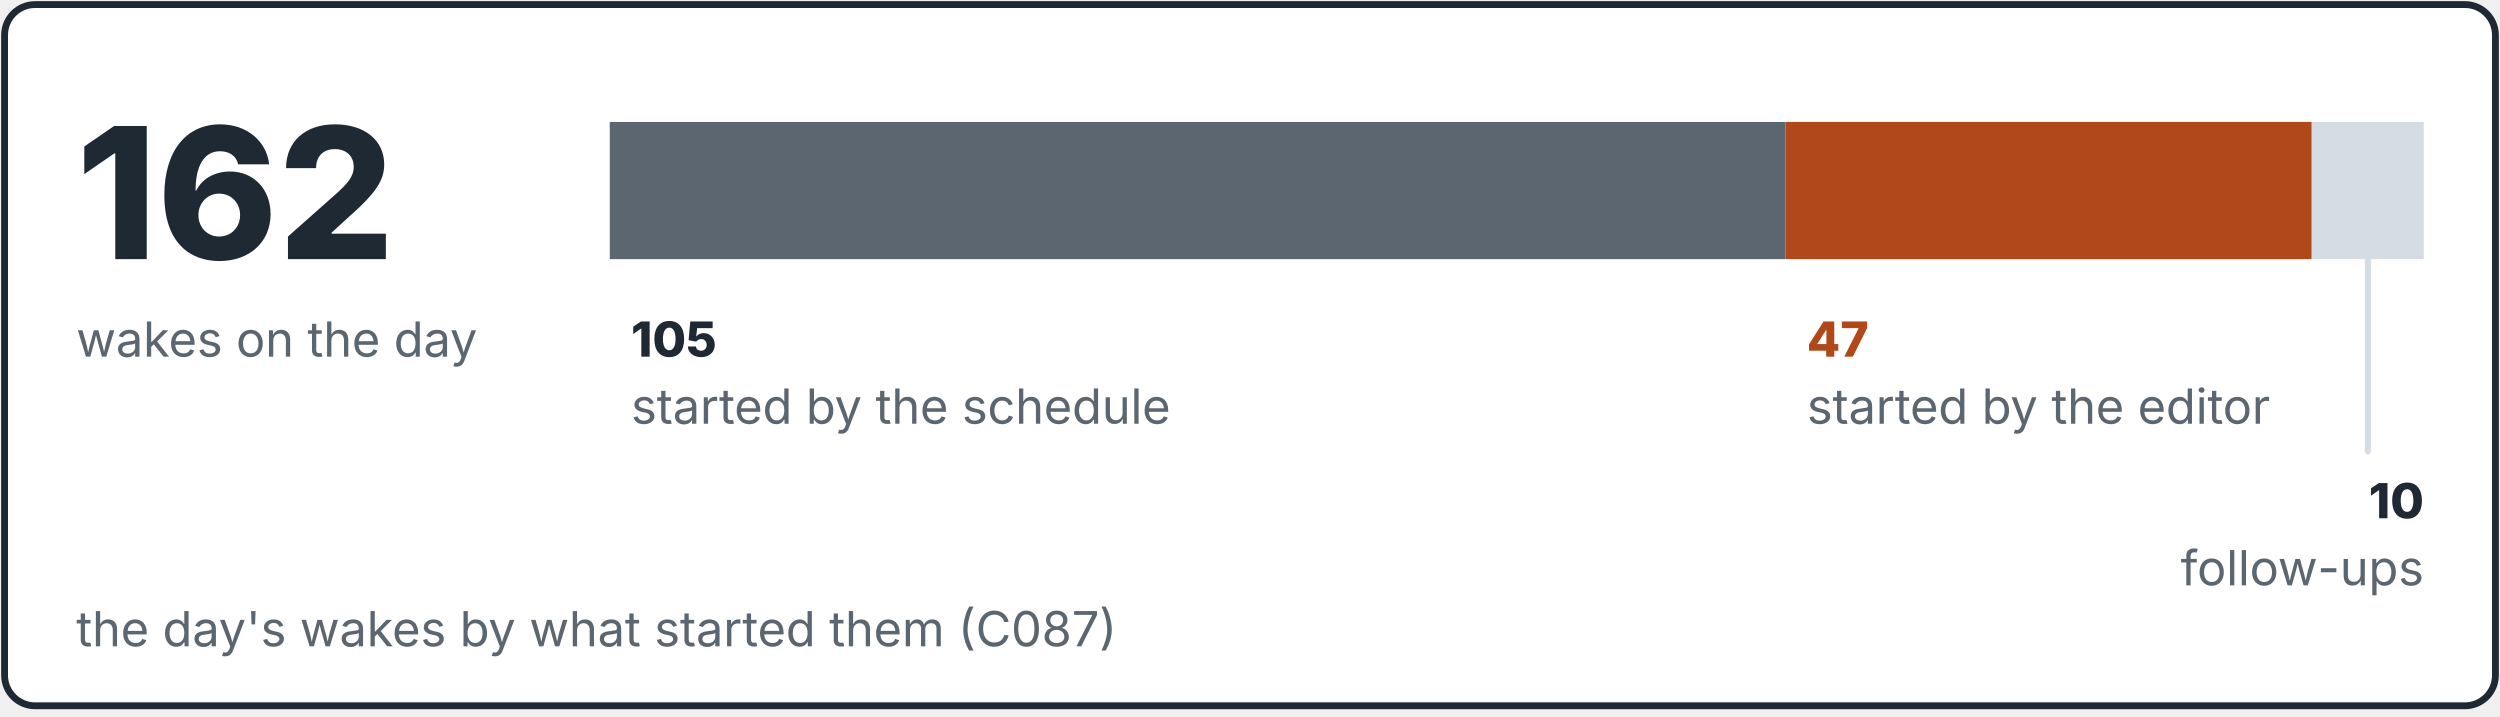
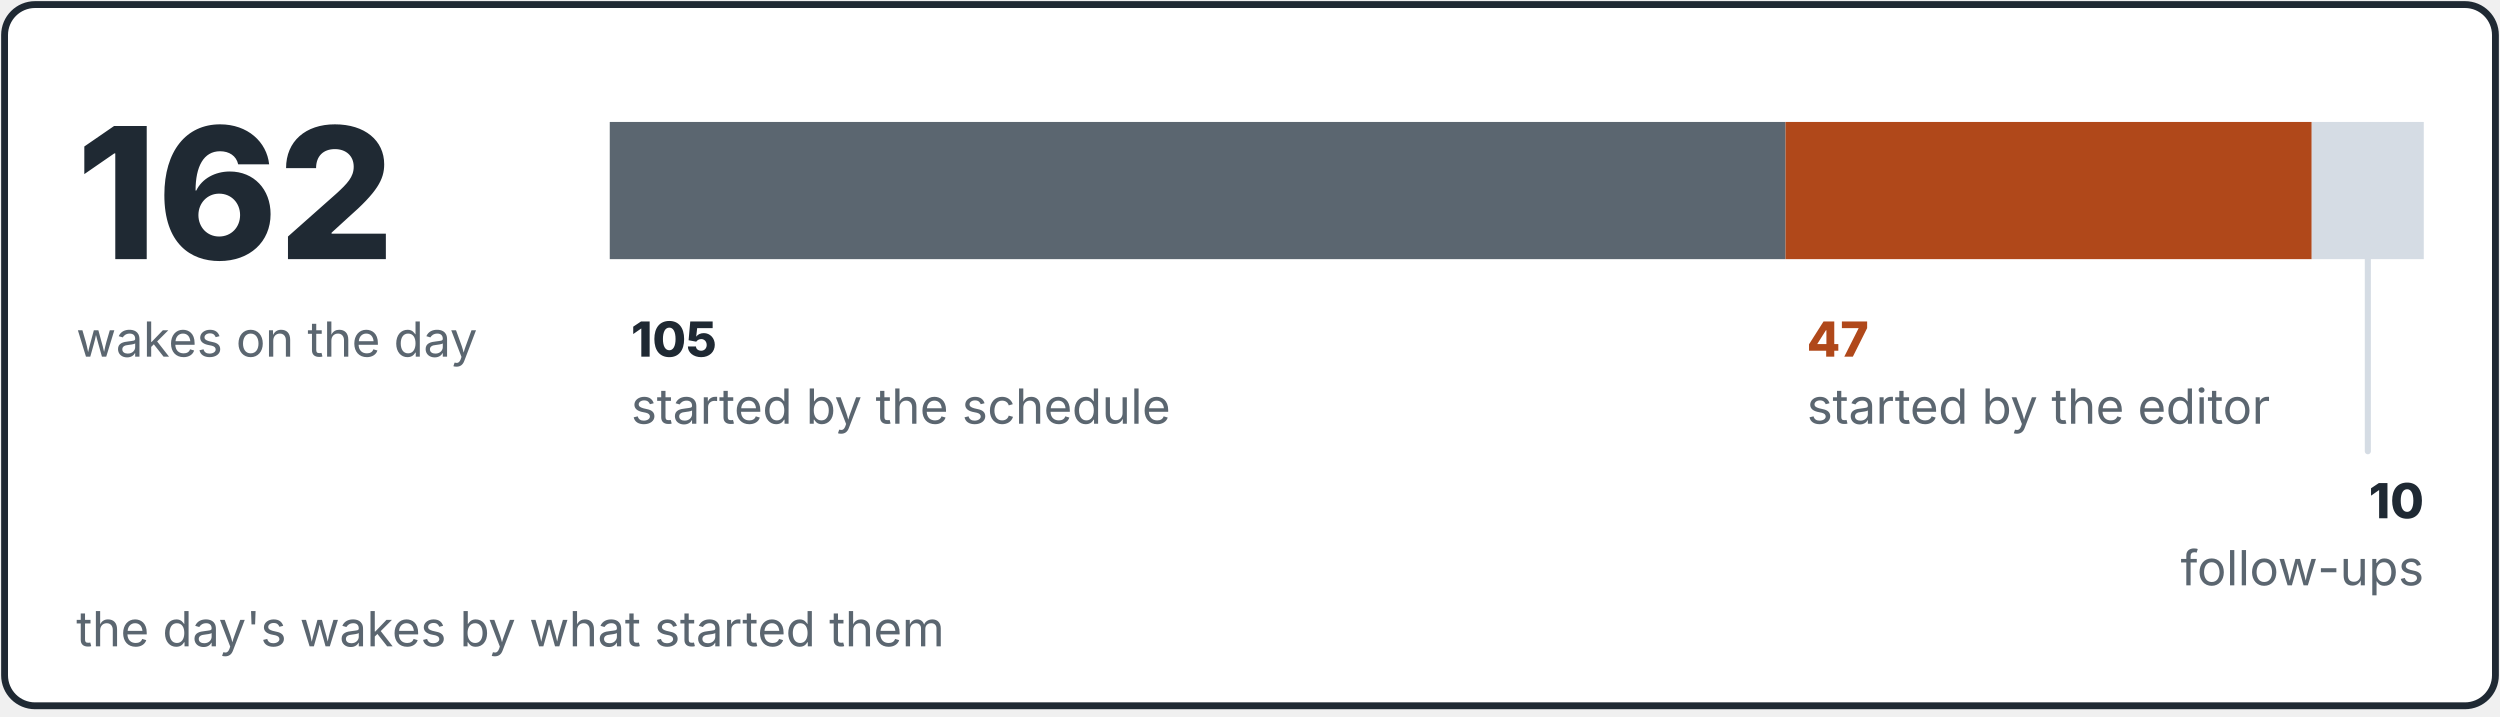
<svg xmlns="http://www.w3.org/2000/svg" width="164mm" height="47mm" viewBox="0 0 164 47" role="img" aria-label="A card: the day's wakes by trigger, the schedule's, the editor's and the follow-ups">
  <rect x=".3" y=".3" width="163.4" height="46" rx="2" fill="#fff" stroke="#1f2933" stroke-width=".45" />
  <text x="5" y="17" font-family="Inter, Helvetica, Arial, sans-serif" font-size="12" font-weight="800" fill="#1f2933">162</text>
  <text x="5.00" y="23.40" font-family="Inter, Helvetica, Arial, sans-serif" font-size="3.18" font-weight="400" fill="#5b6670" text-anchor="start">wakes on the day</text>
  <rect x="40.00" y="8" width="77.13" height="9" fill="#5b6670" />
  <text x="41.40" y="23.40" font-family="Inter, Helvetica, Arial, sans-serif" font-size="3.18" font-weight="800" fill="#1f2933" text-anchor="start">105</text>
  <text x="41.40" y="27.80" font-family="Inter, Helvetica, Arial, sans-serif" font-size="3.18" font-weight="400" fill="#5b6670" text-anchor="start">started by the schedule</text>
  <rect x="117.13" y="8" width="34.52" height="9" fill="#b0481a" />
  <text x="118.53" y="23.40" font-family="Inter, Helvetica, Arial, sans-serif" font-size="3.18" font-weight="800" fill="#b0481a" text-anchor="start">47</text>
  <text x="118.53" y="27.80" font-family="Inter, Helvetica, Arial, sans-serif" font-size="3.18" font-weight="400" fill="#5b6670" text-anchor="start">started by the editor</text>
  <rect x="151.65" y="8" width="7.35" height="9" fill="#d5dce4" />
  <line x1="155.33" y1="17.00" x2="155.33" y2="29.60" stroke="#d5dce4" stroke-width="0.4" stroke-linecap="round" />
  <text x="159.00" y="34.00" font-family="Inter, Helvetica, Arial, sans-serif" font-size="3.18" font-weight="800" fill="#1f2933" text-anchor="end">10</text>
  <text x="159.00" y="38.40" font-family="Inter, Helvetica, Arial, sans-serif" font-size="3.18" font-weight="400" fill="#5b6670" text-anchor="end">follow-ups</text>
-   <text x="5.00" y="42.40" font-family="Inter, Helvetica, Arial, sans-serif" font-size="3.18" font-weight="400" fill="#5b6670" text-anchor="start">the day's wakes by what started them (C087)</text>
+   <text x="5.00" y="42.40" font-family="Inter, Helvetica, Arial, sans-serif" font-size="3.18" font-weight="400" fill="#5b6670" text-anchor="start">the day's wakes by what started them</text>
</svg>
